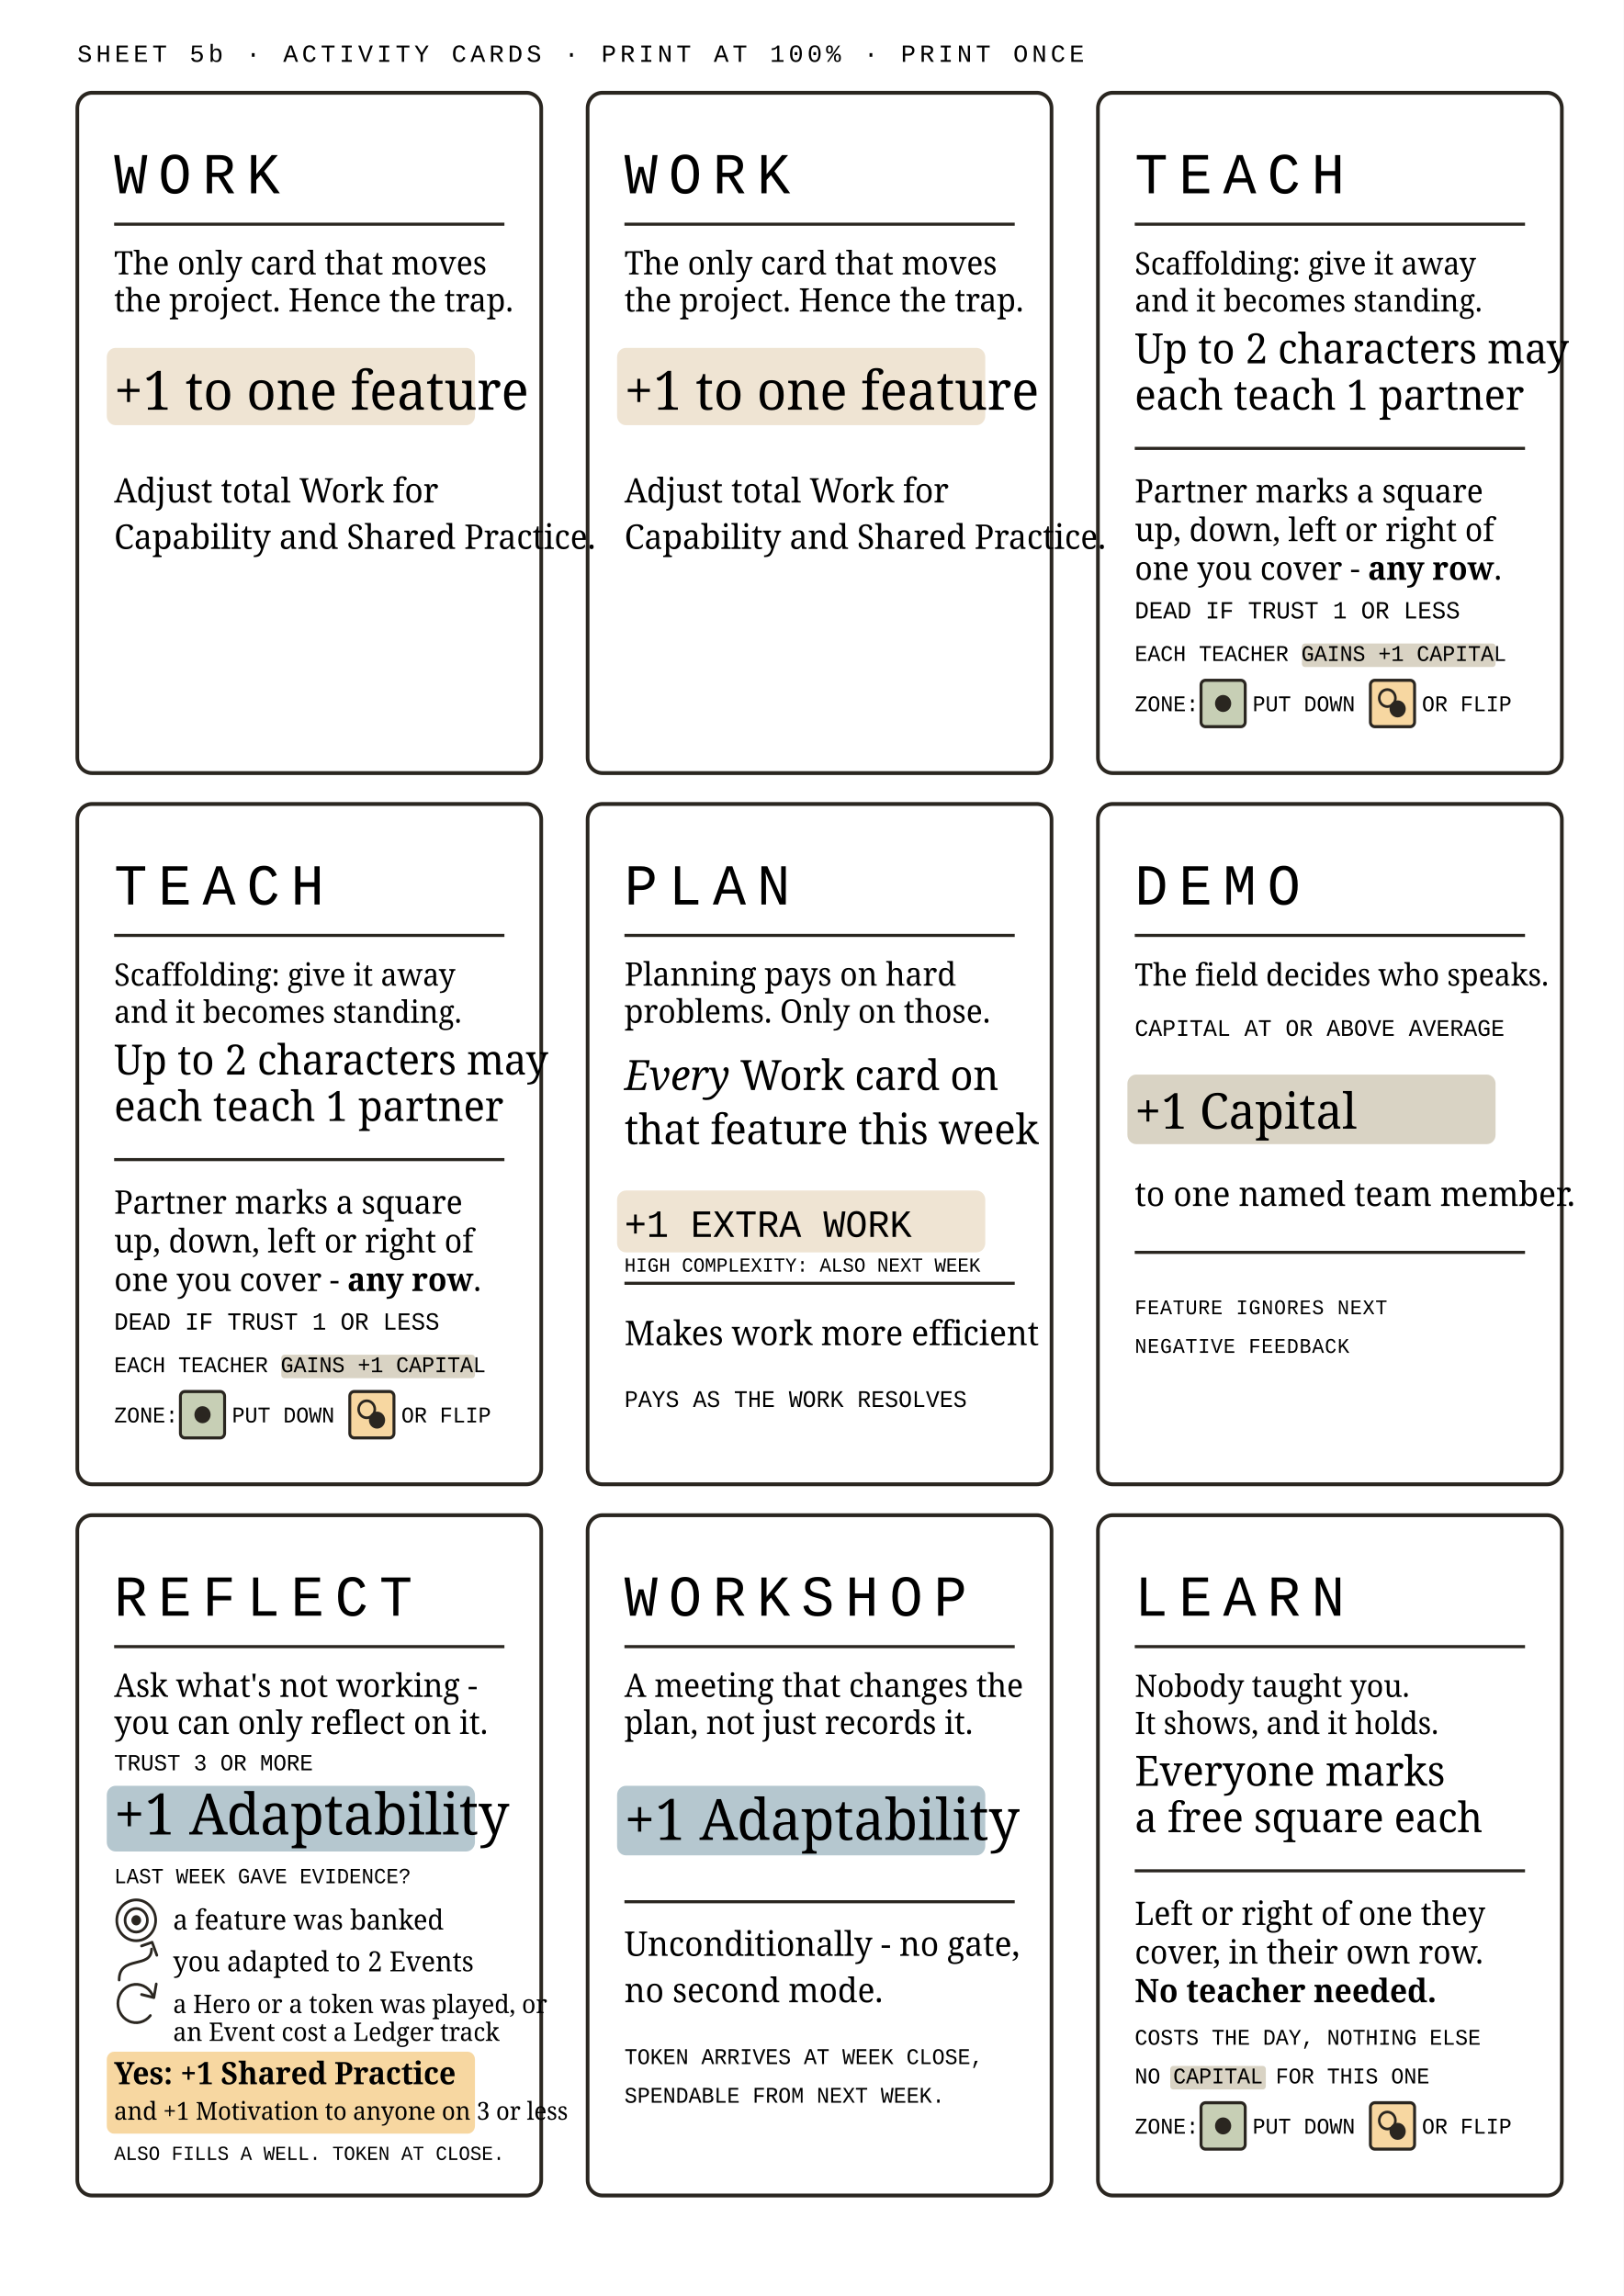
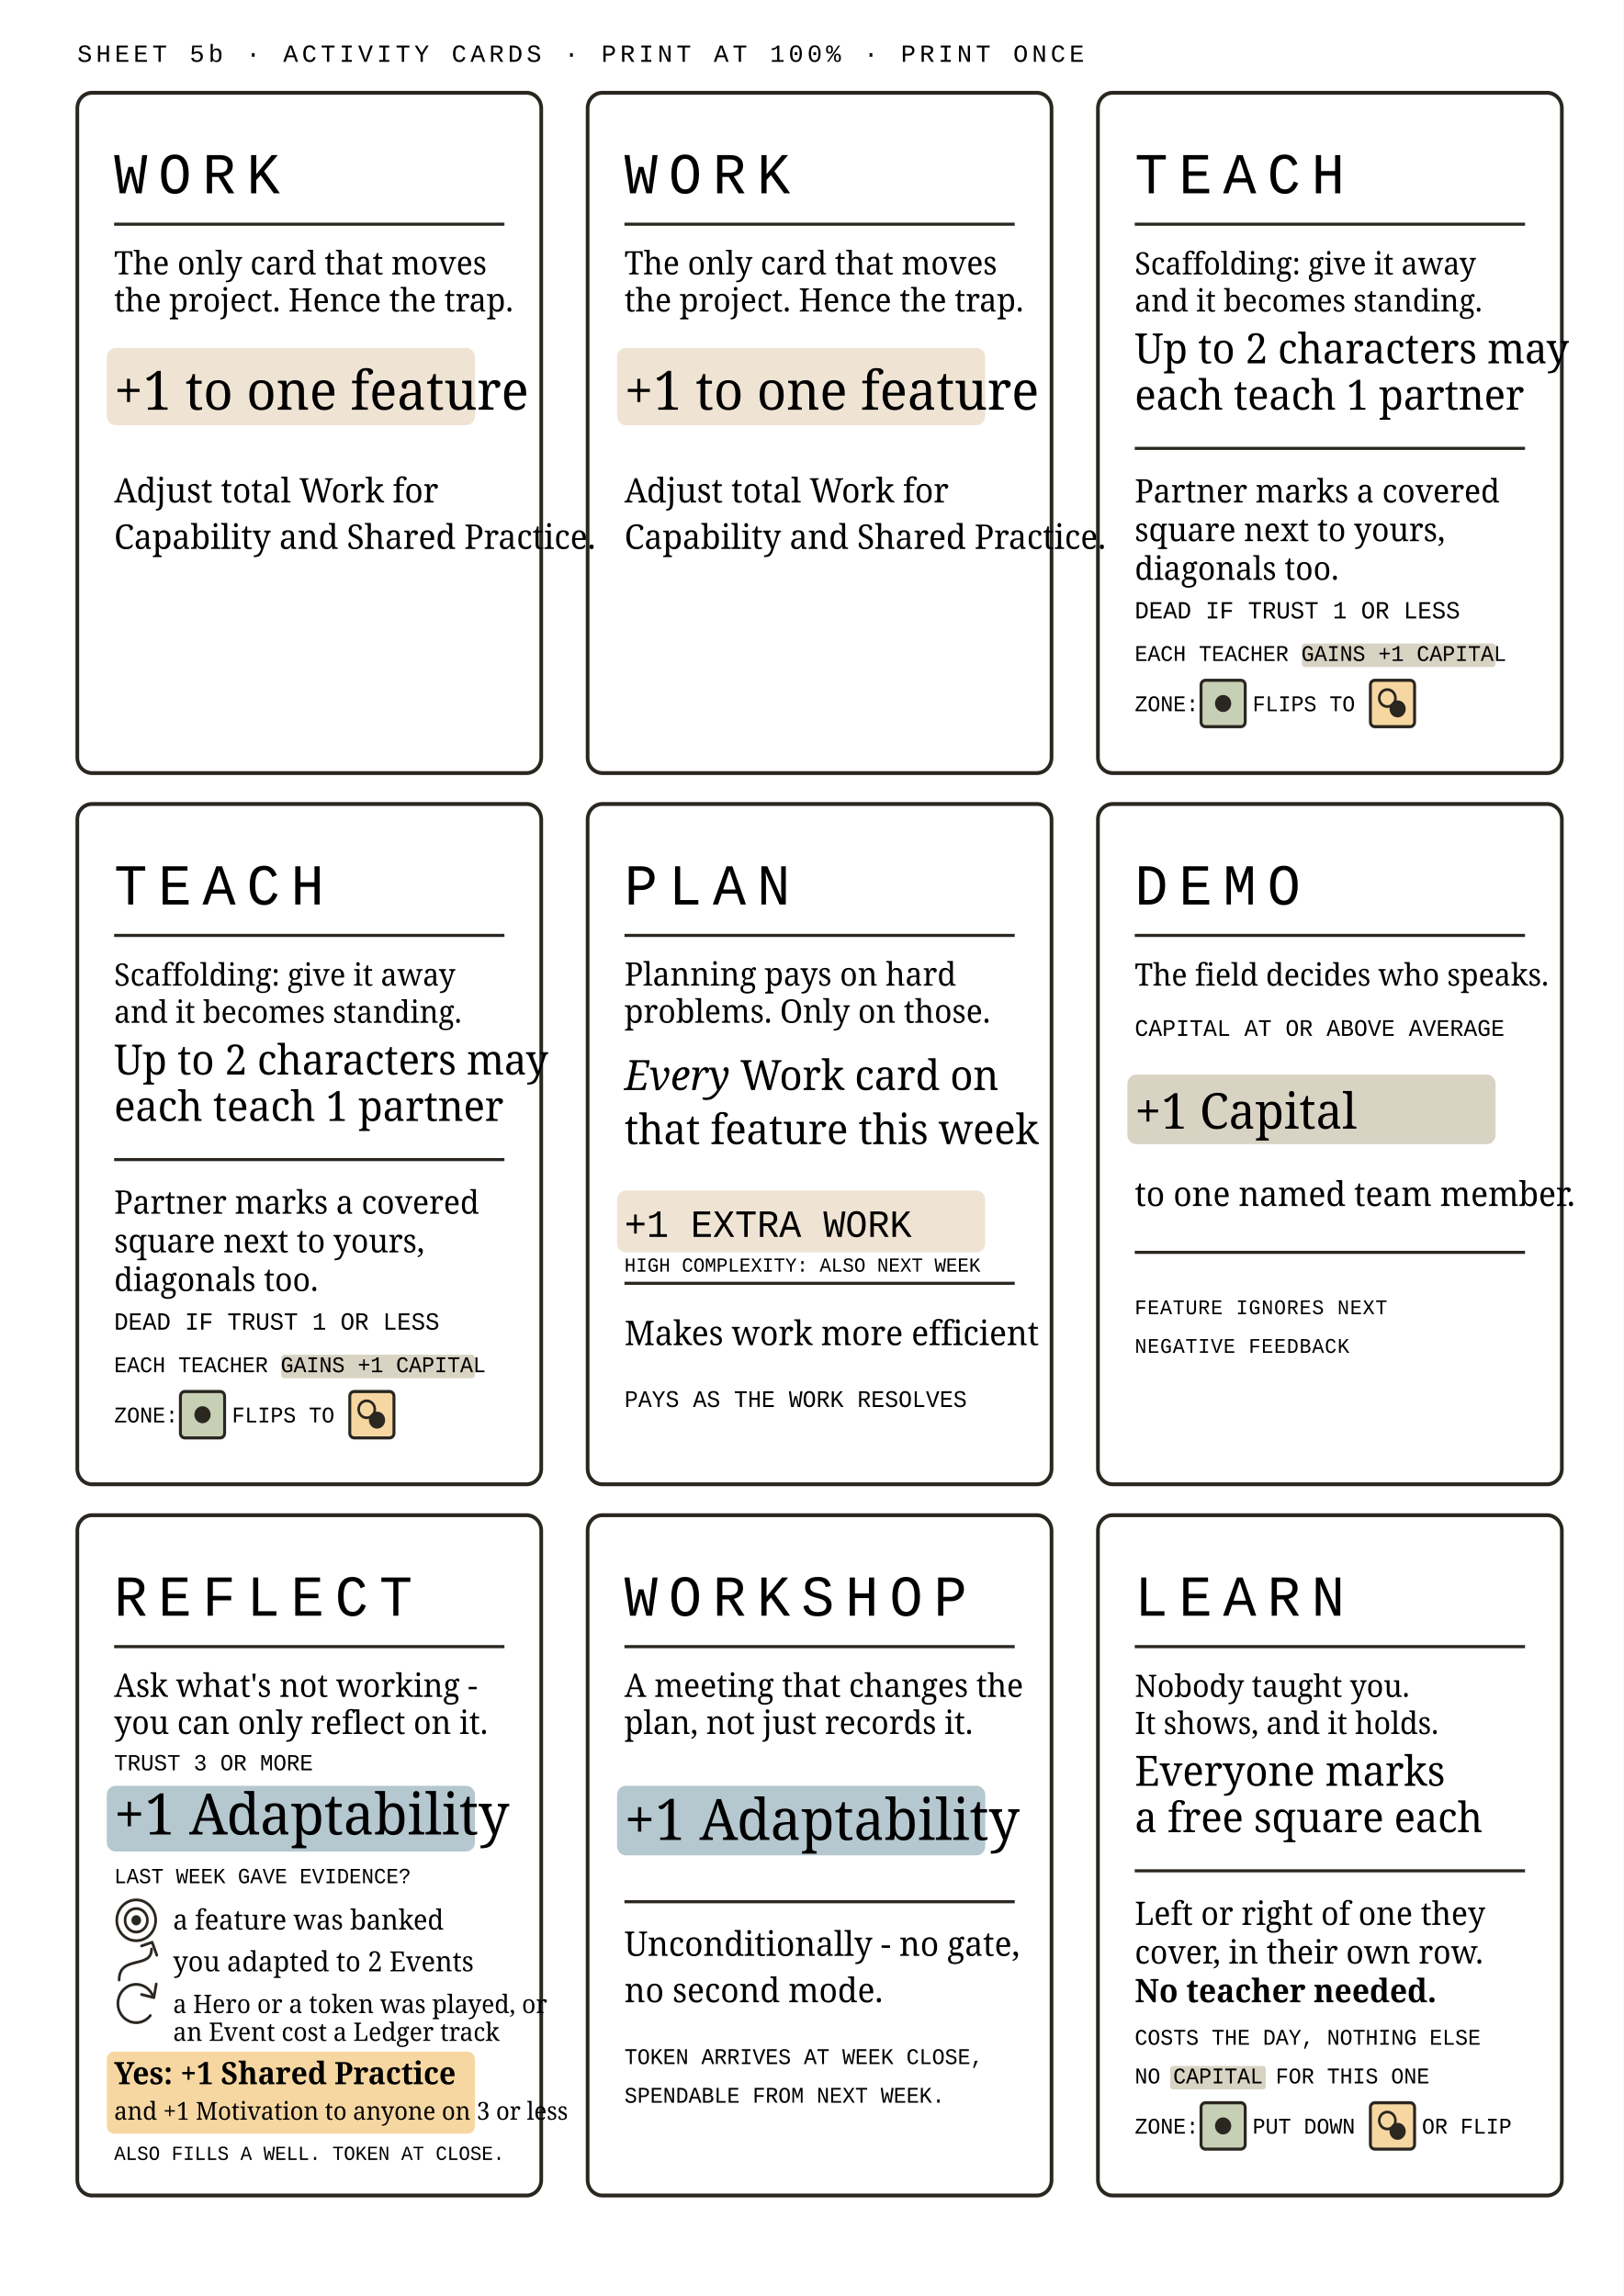
<svg xmlns="http://www.w3.org/2000/svg" width="210mm" height="297mm" viewBox="0 0 210 297">
  <style>
  .s { font-family:"EB Garamond",Garamond,Georgia,serif; fill:#000000; }
  .m { font-family:"IBM Plex Mono","Courier New",monospace; fill:#000000; }
  .c { fill:none; stroke:#2A2620; stroke-width:.5; }
  .h { stroke:#2A2620; stroke-width:.4; fill:none; }
  .q { fill:#000000; }
  .trust { fill:#000000; }
  .adapt { fill:#000000; }
  .sy { fill:none; stroke:#2A2620; stroke-width:.45; stroke-linecap:round; stroke-linejoin:round; }
</style>
  <defs>
    <g id="work" transform="scale(.952381,1)">
      <rect width="63" height="88" rx="2" class="c" />
      <text x="5" y="13" class="m" font-size="7.5" letter-spacing="1.5">WORK</text>
      <line x1="5" y1="17" x2="58" y2="17" class="h" stroke-width=".7" />
      <text x="5" y="23.5" class="s" font-size="4.2">The only card that moves</text>
      <text x="5" y="28.3" class="s" font-size="4.2">the project. Hence the trap.</text>
      <g transform="translate(0,11)">
        <rect x="4" y="22" width="50" height="10" rx="1.2" fill="#EFE4D3" />
        <text x="5" y="30" class="s" font-size="7">+1 to one feature</text>
        <text x="5" y="42" class="s" font-size="4.4">Adjust total Work for</text>
        <text x="5" y="48" class="s" font-size="4.4">Capability and Shared Practice.</text>
      </g>
    </g>
    <g id="ztile-one">
      <rect x="-3" y="-3" width="6" height="6" rx=".6" fill="#C7CFB5" stroke="#2A2620" stroke-width=".4" />
      <circle cx="0" cy="0" r="1.1" fill="#2A2620" />
    </g>
    <g id="ztile-stack">
      <rect x="-3" y="-3" width="6" height="6" rx=".6" fill="#F7D7A1" stroke="#2A2620" stroke-width=".4" />
      <circle cx="-.7" cy="-.7" r="1.1" fill="#F7D7A1" stroke="#2A2620" stroke-width=".35" />
      <circle cx=".7" cy=".7" r="1.1" fill="#2A2620" />
    </g>
    <g id="sym-obj" class="sy">
      <circle r="3.3" />
      <circle r="1.9" />
      <circle r=".6" fill="#2A2620" />
    </g>
    <g id="sym-strat" class="sy">
      <path d="M-2.9,2.9 C-2.9,-1.2 2.6,1.2 2.6,-2.1" />
      <path d="M0.9,-2.6 L2.7,-3.2 L3.5,-1.1" />
    </g>
    <g id="sym-proc" class="sy">
      <path d="M2.9,-1.1 A3.1,3.1 0 1 0 2.4,1.9" />
      <path d="M0.9,-1.5 L3.0,-1.0 L3.4,-3.2" />
    </g>
    <g id="teach" transform="scale(.952381,1)">
      <rect width="63" height="88" rx="2" class="c" />
      <text x="5" y="13" class="m" font-size="7.5" letter-spacing="1.5">TEACH</text>
      <line x1="5" y1="17" x2="58" y2="17" class="h" stroke-width=".7" />
      <text x="5" y="23.5" class="s" font-size="4">Scaffolding: give it away</text>
      <text x="5" y="28.3" class="s" font-size="4">and it becomes standing.</text>
      <g transform="translate(0,8)">
        <text x="5" y="27" class="s" font-size="5.4">Up to 2 characters may</text>
        <text x="5" y="33" class="s" font-size="5.4">each teach 1 partner</text>
        <line x1="5" y1="38" x2="58" y2="38" class="h" />
-         <text x="5" y="45" class="s" font-size="4.2">Partner marks a square</text>
-         <text x="5" y="50" class="s" font-size="4.2">up, down, left or right of</text>
-         <text x="5" y="55" class="s" font-size="4.2">one you cover - <tspan font-weight="bold">any row</tspan>.</text>
+         <text x="5" y="45" class="s" font-size="4.2">Partner marks a covered</text>
+         <text x="5" y="50" class="s" font-size="4.2">square next to yours,</text>
+         <text x="5" y="55" class="s" font-size="4.2">diagonals too.</text>
        <text x="5" y="60" class="m trust" font-size="3.2">DEAD IF TRUST 1 OR LESS</text>
        <rect x="27.7" y="63.24" width="26.3" height="3.04" rx=".4" fill="#D9D3C4" />
        <text x="5" y="65.5" class="m q" font-size="2.9">EACH TEACHER GAINS +1 <tspan>CAPITAL</tspan>
        </text>
        <text x="5" y="72" class="m q" font-size="2.9">ZONE:</text>
        <use href="#ztile-one" x="17" y="71" />
-         <text x="21" y="72" class="m q" font-size="2.9">PUT DOWN</text>
+         <text x="21" y="72" class="m q" font-size="2.9">FLIPS TO</text>
        <use href="#ztile-stack" x="40" y="71" />
-         <text x="44" y="72" class="m q" font-size="2.9">OR FLIP</text>
      </g>
    </g>
    <g id="plan" transform="scale(.952381,1)">
      <rect width="63" height="88" rx="2" class="c" />
      <text x="5" y="13" class="m" font-size="7.5" letter-spacing="1.5">PLAN</text>
      <line x1="5" y1="17" x2="58" y2="17" class="h" stroke-width=".7" />
      <text x="5" y="23.5" class="s" font-size="4.2">Planning pays on hard</text>
      <text x="5" y="28.3" class="s" font-size="4.2">problems. Only on those.</text>
      <g transform="translate(0,10)">
        <text x="5" y="27" class="s" font-size="5.4">
          <tspan font-style="italic">Every</tspan> Work card on</text>
        <text x="5" y="34" class="s" font-size="5.4">that feature this week</text>
        <rect x="4" y="40" width="50" height="8" rx="1.2" fill="#EFE4D3" />
        <text x="5" y="46" class="m" font-size="5">+1 EXTRA WORK</text>
        <text x="5" y="50.5" class="m q" font-size="2.6">HIGH COMPLEXITY: ALSO NEXT WEEK</text>
        <line x1="5" y1="52" x2="58" y2="52" class="h" />
        <text x="5" y="60" class="s" font-size="4.4">Makes work more efficient</text>
        <text x="5" y="68" class="m" font-size="3.1">PAYS AS THE WORK RESOLVES</text>
      </g>
    </g>
    <g id="demo" transform="scale(.952381,1)">
      <rect width="63" height="88" rx="2" class="c" />
      <text x="5" y="13" class="m" font-size="7.5" letter-spacing="1.5">DEMO</text>
      <line x1="5" y1="17" x2="58" y2="17" class="h" stroke-width=".7" />
      <text x="5" y="23.5" class="s" font-size="4">The field decides who speaks.</text>
      <g transform="translate(0,6)">
        <text x="5" y="24" class="m" font-size="3.1">CAPITAL AT OR ABOVE AVERAGE</text>
        <rect x="4" y="29" width="50" height="9" rx="1.2" fill="#D9D3C4" />
        <text x="5" y="36" class="s" font-size="6.4">+1 Capital</text>
        <text x="5" y="46" class="s" font-size="4.4">to one named team member.</text>
        <line x1="5" y1="52" x2="58" y2="52" class="h" />
        <text x="5" y="60" class="m q" font-size="2.7" letter-spacing=".1">FEATURE IGNORES NEXT</text>
        <text x="5" y="65" class="m q" font-size="2.7" letter-spacing=".1">NEGATIVE FEEDBACK</text>
      </g>
    </g>
    <g id="reflect" transform="scale(.952381,1)">
      <rect width="63" height="88" rx="2" class="c" />
      <text x="5" y="13" class="m" font-size="7.5" letter-spacing="1.5">REFLECT</text>
      <line x1="5" y1="17" x2="58" y2="17" class="h" stroke-width=".7" />
      <text x="5" y="23.5" class="s" font-size="4.2">Ask what's not working -</text>
      <text x="5" y="28.3" class="s" font-size="4.2">you can only reflect on it.</text>
      <text x="5" y="33" class="m" font-size="3">TRUST 3 OR MORE</text>
      <rect x="4" y="35" width="50" height="8.5" rx="1.2" fill="#B5C7CF" />
      <text x="5" y="41.3" class="s adapt" font-size="7.4">+1 Adaptability</text>
      <text x="5" y="47.6" class="m q" font-size="2.8">LAST WEEK GAVE EVIDENCE?</text>
      <use href="#sym-obj" transform="translate(8,52.4) scale(.8)" />
      <text x="13" y="53.6" class="s" font-size="3.6">a feature was banked</text>
      <use href="#sym-strat" transform="translate(8,57.8) scale(.8)" />
      <text x="13" y="59" class="s" font-size="3.6">you adapted to 2 Events</text>
      <use href="#sym-proc" transform="translate(8,63.2) scale(.8)" />
      <text x="13" y="64.4" class="s" font-size="3.3">a Hero or a token was played, or</text>
      <text x="13" y="68" class="s" font-size="3.3">an Event cost a Ledger track</text>
      <rect x="4" y="69.4" width="50" height="10.6" rx="1" fill="#F7D7A1" />
      <text x="5" y="73.6" class="s" font-size="4">
        <tspan font-weight="bold">Yes: +1 Shared Practice</tspan>
      </text>
      <text x="5" y="78.2" class="s" font-size="3.2">and +1 Motivation to anyone on 3 or less</text>
      <text x="5" y="83.4" class="m q" font-size="2.6">ALSO FILLS A WELL. TOKEN AT CLOSE.</text>
    </g>
    <g id="workshop" transform="scale(.952381,1)">
      <rect width="63" height="88" rx="2" class="c" />
      <text x="5" y="13" class="m" font-size="7.5" letter-spacing="1.5">WORKSHOP</text>
      <line x1="5" y1="17" x2="58" y2="17" class="h" stroke-width=".7" />
      <text x="5" y="23.5" class="s" font-size="4.2">A meeting that changes the</text>
      <text x="5" y="28.3" class="s" font-size="4.2">plan, not just records it.</text>
      <g transform="translate(0,10)">
        <rect x="4" y="25" width="50" height="9" rx="1.2" fill="#B5C7CF" />
        <text x="5" y="32" class="s adapt" font-size="7.4">+1 Adaptability</text>
        <line x1="5" y1="40" x2="58" y2="40" class="h" />
        <text x="5" y="47" class="s" font-size="4.4">Unconditionally - no gate,</text>
        <text x="5" y="53" class="s" font-size="4.4">no second mode.</text>
        <text x="5" y="61" class="m q" font-size="2.9">TOKEN ARRIVES AT WEEK CLOSE,</text>
        <text x="5" y="66" class="m q" font-size="2.9">SPENDABLE FROM NEXT WEEK.</text>
      </g>
    </g>
    <g id="learn" transform="scale(.952381,1)">
      <rect width="63" height="88" rx="2" class="c" />
      <text x="5" y="13" class="m" font-size="7.5" letter-spacing="1.5">LEARN</text>
      <line x1="5" y1="17" x2="58" y2="17" class="h" stroke-width=".7" />
      <text x="5" y="23.5" class="s" font-size="4">Nobody taught you.</text>
      <text x="5" y="28.3" class="s" font-size="4">It shows, and it holds.</text>
      <g transform="translate(0,8)">
        <text x="5" y="27" class="s" font-size="5.4">Everyone marks</text>
        <text x="5" y="33" class="s" font-size="5.4">a free square each</text>
        <line x1="5" y1="38" x2="58" y2="38" class="h" />
        <text x="5" y="45" class="s" font-size="4.2">Left or right of one they</text>
        <text x="5" y="50" class="s" font-size="4.2">cover, in their own row.</text>
        <text x="5" y="55" class="s" font-size="4.2">
          <tspan font-weight="bold">No teacher needed.</tspan>
        </text>
        <text x="5" y="60.5" class="m q" font-size="2.9">COSTS THE DAY, NOTHING ELSE</text>
        <rect x="9.82" y="63.24" width="12.98" height="3.04" rx=".4" fill="#D9D3C4" />
        <text x="5" y="65.5" class="m q" font-size="2.9">NO <tspan>CAPITAL</tspan> FOR THIS ONE</text>
        <text x="5" y="72" class="m q" font-size="2.9">ZONE:</text>
        <use href="#ztile-one" x="17" y="71" />
        <text x="21" y="72" class="m q" font-size="2.9">PUT DOWN</text>
        <use href="#ztile-stack" x="40" y="71" />
        <text x="44" y="72" class="m q" font-size="2.9">OR FLIP</text>
      </g>
    </g>
  </defs>
  <rect width="210" height="297" fill="#FFFFFF" />
  <text x="10" y="8" class="m" font-size="3.2" letter-spacing=".5">SHEET 5b · ACTIVITY CARDS · PRINT AT 100% · PRINT ONCE</text>
  <use href="#work" x="10" y="12" />
  <use href="#work" x="76" y="12" />
  <use href="#teach" x="142" y="12" />
  <use href="#teach" x="10" y="104" />
  <use href="#plan" x="76" y="104" />
  <use href="#demo" x="142" y="104" />
  <use href="#reflect" x="10" y="196" />
  <use href="#workshop" x="76" y="196" />
  <use href="#learn" x="142" y="196" />
</svg>
